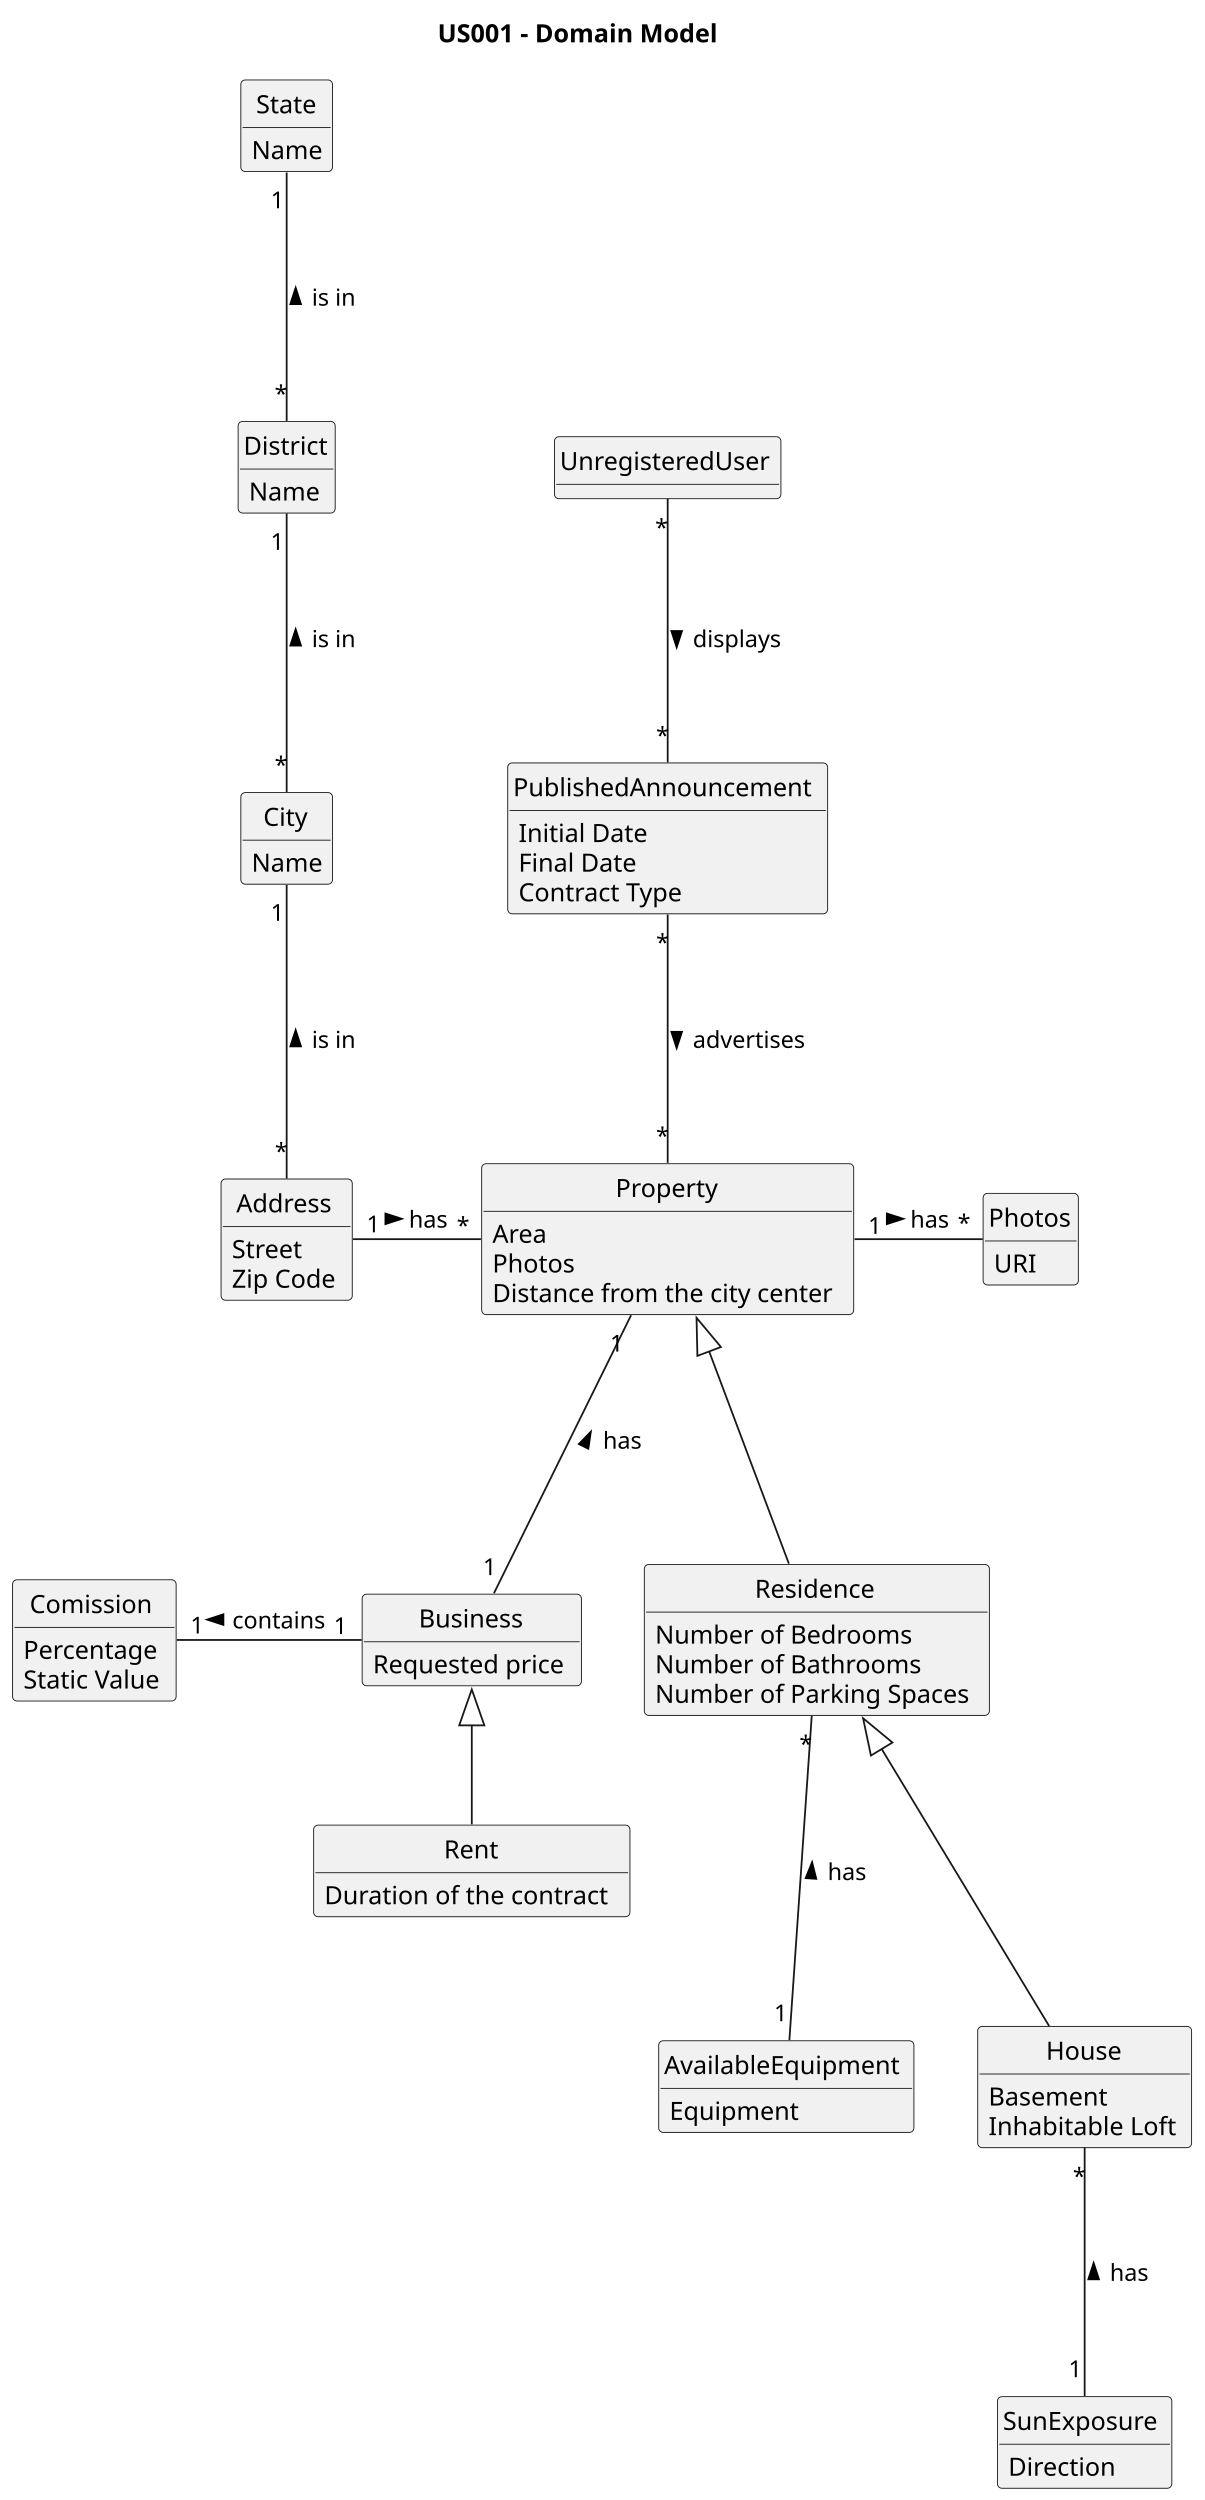
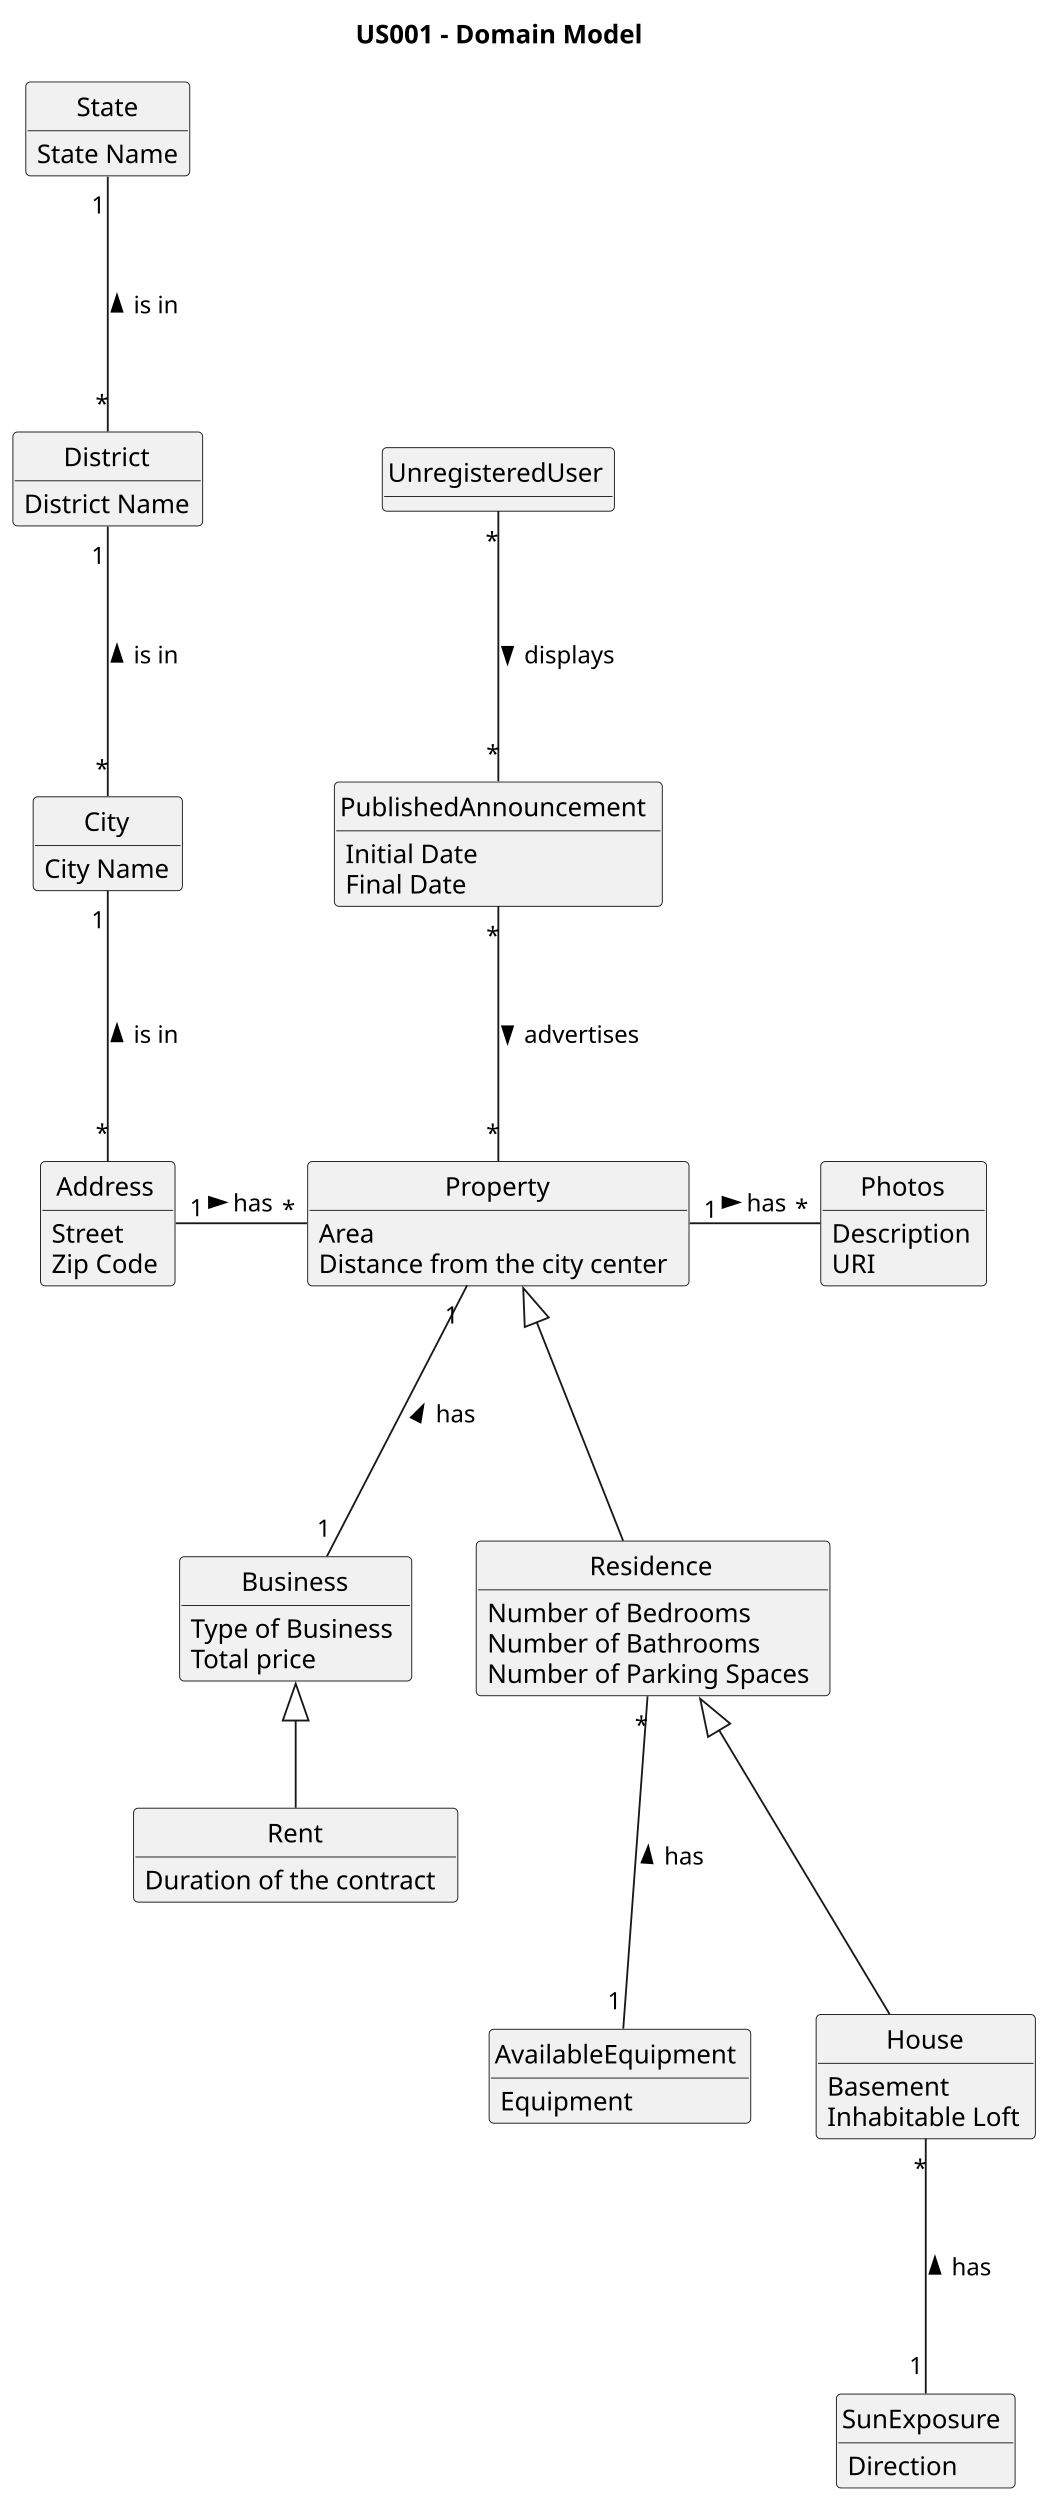
- <svg xmlns="http://www.w3.org/2000/svg" contentStyleType="text/css" height="1391px" preserveAspectRatio="none" style="width:670px;height:1391px;background:#FFFFFF;" version="1.1" viewBox="0 0 670 1391" width="670px" zoomAndPan="magnify">
+ <svg xmlns="http://www.w3.org/2000/svg" contentStyleType="text/css" height="1357px" preserveAspectRatio="none" style="width:569px;height:1357px;background:#FFFFFF;" version="1.1" viewBox="0 0 569 1357" width="569px" zoomAndPan="magnify">
  <defs />
  <g>
-     <text fill="#000000" font-family="sans-serif" font-size="14" font-weight="bold" lengthAdjust="spacing" textLength="169" x="243.5" y="23.535">US001 - Domain Model</text>
+     <text fill="#000000" font-family="sans-serif" font-size="14" font-weight="bold" lengthAdjust="spacing" textLength="169" x="193" y="23.535">US001 - Domain Model</text>
    <g id="elem_Address">
-       <rect codeLine="11" fill="#F1F1F1" height="67.465" id="Address" rx="2.5" ry="2.5" style="stroke:#181818;stroke-width:0.5;" width="73" x="123" y="655.988" />
-       <text fill="#000000" font-family="sans-serif" font-size="14" lengthAdjust="spacing" textLength="56" x="131.5" y="674.523">Address</text>
-       <line style="stroke:#181818;stroke-width:0.5;" x1="124" x2="195" y1="682.477" y2="682.477" />
-       <text fill="#000000" font-family="sans-serif" font-size="14" lengthAdjust="spacing" textLength="40" x="129" y="700.012">Street</text>
-       <text fill="#000000" font-family="sans-serif" font-size="14" lengthAdjust="spacing" textLength="61" x="129" y="716.5">Zip Code</text>
+       <rect codeLine="11" fill="#F1F1F1" height="67.465" id="Address" rx="2.5" ry="2.5" style="stroke:#181818;stroke-width:0.5;" width="73" x="22" y="630.488" />
+       <text fill="#000000" font-family="sans-serif" font-size="14" lengthAdjust="spacing" textLength="56" x="30.5" y="649.023">Address</text>
+       <line style="stroke:#181818;stroke-width:0.5;" x1="23" x2="94" y1="656.977" y2="656.977" />
+       <text fill="#000000" font-family="sans-serif" font-size="14" lengthAdjust="spacing" textLength="40" x="28" y="674.512">Street</text>
+       <text fill="#000000" font-family="sans-serif" font-size="14" lengthAdjust="spacing" textLength="61" x="28" y="691">Zip Code</text>
    </g>
    <g id="elem_AvailableEquipment">
-       <rect codeLine="16" fill="#F1F1F1" height="50.977" id="AvailableEquipment" rx="2.5" ry="2.5" style="stroke:#181818;stroke-width:0.5;" width="142" x="366.5" y="1135.488" />
-       <text fill="#000000" font-family="sans-serif" font-size="14" lengthAdjust="spacing" textLength="136" x="369.5" y="1154.023">AvailableEquipment</text>
-       <line style="stroke:#181818;stroke-width:0.5;" x1="367.5" x2="507.5" y1="1161.977" y2="1161.977" />
-       <text fill="#000000" font-family="sans-serif" font-size="14" lengthAdjust="spacing" textLength="74" x="372.5" y="1179.512">Equipment</text>
+       <rect codeLine="16" fill="#F1F1F1" height="50.977" id="AvailableEquipment" rx="2.5" ry="2.5" style="stroke:#181818;stroke-width:0.5;" width="142" x="265.5" y="1101.488" />
+       <text fill="#000000" font-family="sans-serif" font-size="14" lengthAdjust="spacing" textLength="136" x="268.5" y="1120.023">AvailableEquipment</text>
+       <line style="stroke:#181818;stroke-width:0.5;" x1="266.5" x2="406.5" y1="1127.977" y2="1127.977" />
+       <text fill="#000000" font-family="sans-serif" font-size="14" lengthAdjust="spacing" textLength="74" x="271.5" y="1145.512">Equipment</text>
    </g>
    <g id="elem_Business">
-       <rect codeLine="21" fill="#F1F1F1" height="50.977" id="Business" rx="2.5" ry="2.5" style="stroke:#181818;stroke-width:0.5;" width="122" x="201.5" y="886.988" />
-       <text fill="#000000" font-family="sans-serif" font-size="14" lengthAdjust="spacing" textLength="59" x="233" y="905.523">Business</text>
-       <line style="stroke:#181818;stroke-width:0.5;" x1="202.5" x2="322.5" y1="913.477" y2="913.477" />
-       <text fill="#000000" font-family="sans-serif" font-size="14" lengthAdjust="spacing" textLength="110" x="207.5" y="931.012">Requested price</text>
+       <rect codeLine="21" fill="#F1F1F1" height="67.465" id="Business" rx="2.5" ry="2.5" style="stroke:#181818;stroke-width:0.5;" width="126" x="97.5" y="844.988" />
+       <text fill="#000000" font-family="sans-serif" font-size="14" lengthAdjust="spacing" textLength="59" x="131" y="863.523">Business</text>
+       <line style="stroke:#181818;stroke-width:0.5;" x1="98.5" x2="222.5" y1="871.477" y2="871.477" />
+       <text fill="#000000" font-family="sans-serif" font-size="14" lengthAdjust="spacing" textLength="114" x="103.5" y="889.012">Type of Business</text>
+       <text fill="#000000" font-family="sans-serif" font-size="14" lengthAdjust="spacing" textLength="73" x="103.5" y="905.5">Total price</text>
    </g>
    <g id="elem_City">
-       <rect codeLine="26" fill="#F1F1F1" height="50.977" id="City" rx="2.5" ry="2.5" style="stroke:#181818;stroke-width:0.5;" width="51" x="134" y="440.988" />
-       <text fill="#000000" font-family="sans-serif" font-size="14" lengthAdjust="spacing" textLength="26" x="146.5" y="459.523">City</text>
-       <line style="stroke:#181818;stroke-width:0.5;" x1="135" x2="184" y1="467.477" y2="467.477" />
-       <text fill="#000000" font-family="sans-serif" font-size="14" lengthAdjust="spacing" textLength="39" x="140" y="485.012">Name</text>
-     </g>
-     <g id="elem_Comission">
-       <rect codeLine="30" fill="#F1F1F1" height="67.465" id="Comission" rx="2.5" ry="2.5" style="stroke:#181818;stroke-width:0.5;" width="91" x="7" y="878.988" />
-       <text fill="#000000" font-family="sans-serif" font-size="14" lengthAdjust="spacing" textLength="72" x="16.5" y="897.523">Comission</text>
-       <line style="stroke:#181818;stroke-width:0.5;" x1="8" x2="97" y1="905.477" y2="905.477" />
-       <text fill="#000000" font-family="sans-serif" font-size="14" lengthAdjust="spacing" textLength="76" x="13" y="923.012">Percentage</text>
-       <text fill="#000000" font-family="sans-serif" font-size="14" lengthAdjust="spacing" textLength="79" x="13" y="939.5">Static Value</text>
+       <rect codeLine="27" fill="#F1F1F1" height="50.977" id="City" rx="2.5" ry="2.5" style="stroke:#181818;stroke-width:0.5;" width="81" x="18" y="432.488" />
+       <text fill="#000000" font-family="sans-serif" font-size="14" lengthAdjust="spacing" textLength="26" x="45.5" y="451.023">City</text>
+       <line style="stroke:#181818;stroke-width:0.5;" x1="19" x2="98" y1="458.977" y2="458.977" />
+       <text fill="#000000" font-family="sans-serif" font-size="14" lengthAdjust="spacing" textLength="69" x="24" y="476.512">City Name</text>
    </g>
    <g id="elem_District">
-       <rect codeLine="36" fill="#F1F1F1" height="50.977" id="District" rx="2.5" ry="2.5" style="stroke:#181818;stroke-width:0.5;" width="54" x="132.5" y="234.488" />
-       <text fill="#000000" font-family="sans-serif" font-size="14" lengthAdjust="spacing" textLength="48" x="135.5" y="253.023">District</text>
-       <line style="stroke:#181818;stroke-width:0.5;" x1="133.5" x2="185.5" y1="260.977" y2="260.977" />
-       <text fill="#000000" font-family="sans-serif" font-size="14" lengthAdjust="spacing" textLength="39" x="138.5" y="278.512">Name</text>
+       <rect codeLine="42" fill="#F1F1F1" height="50.977" id="District" rx="2.5" ry="2.5" style="stroke:#181818;stroke-width:0.5;" width="103" x="7" y="234.488" />
+       <text fill="#000000" font-family="sans-serif" font-size="14" lengthAdjust="spacing" textLength="48" x="34.5" y="253.023">District</text>
+       <line style="stroke:#181818;stroke-width:0.5;" x1="8" x2="109" y1="260.977" y2="260.977" />
+       <text fill="#000000" font-family="sans-serif" font-size="14" lengthAdjust="spacing" textLength="91" x="13" y="278.512">District Name</text>
    </g>
    <g id="elem_House">
-       <rect codeLine="41" fill="#F1F1F1" height="67.465" id="House" rx="2.5" ry="2.5" style="stroke:#181818;stroke-width:0.5;" width="119" x="544" y="1127.488" />
-       <text fill="#000000" font-family="sans-serif" font-size="14" lengthAdjust="spacing" textLength="43" x="582" y="1146.023">House</text>
-       <line style="stroke:#181818;stroke-width:0.5;" x1="545" x2="662" y1="1153.977" y2="1153.977" />
-       <text fill="#000000" font-family="sans-serif" font-size="14" lengthAdjust="spacing" textLength="66" x="550" y="1171.512">Basement</text>
-       <text fill="#000000" font-family="sans-serif" font-size="14" lengthAdjust="spacing" textLength="107" x="550" y="1188">Inhabitable Loft</text>
+       <rect codeLine="47" fill="#F1F1F1" height="67.465" id="House" rx="2.5" ry="2.5" style="stroke:#181818;stroke-width:0.5;" width="119" x="443" y="1093.488" />
+       <text fill="#000000" font-family="sans-serif" font-size="14" lengthAdjust="spacing" textLength="43" x="481" y="1112.023">House</text>
+       <line style="stroke:#181818;stroke-width:0.5;" x1="444" x2="561" y1="1119.977" y2="1119.977" />
+       <text fill="#000000" font-family="sans-serif" font-size="14" lengthAdjust="spacing" textLength="66" x="449" y="1137.512">Basement</text>
+       <text fill="#000000" font-family="sans-serif" font-size="14" lengthAdjust="spacing" textLength="107" x="449" y="1154">Inhabitable Loft</text>
    </g>
    <g id="elem_Photos">
-       <rect codeLine="47" fill="#F1F1F1" height="50.977" id="Photos" rx="2.5" ry="2.5" style="stroke:#181818;stroke-width:0.5;" width="53" x="547" y="663.988" />
-       <text fill="#000000" font-family="sans-serif" font-size="14" lengthAdjust="spacing" textLength="47" x="550" y="682.523">Photos</text>
-       <line style="stroke:#181818;stroke-width:0.5;" x1="548" x2="599" y1="690.477" y2="690.477" />
-       <text fill="#000000" font-family="sans-serif" font-size="14" lengthAdjust="spacing" textLength="23" x="553" y="708.012">URI</text>
+       <rect codeLine="53" fill="#F1F1F1" height="67.465" id="Photos" rx="2.5" ry="2.5" style="stroke:#181818;stroke-width:0.5;" width="90" x="445.5" y="630.488" />
+       <text fill="#000000" font-family="sans-serif" font-size="14" lengthAdjust="spacing" textLength="47" x="467" y="649.023">Photos</text>
+       <line style="stroke:#181818;stroke-width:0.5;" x1="446.5" x2="534.5" y1="656.977" y2="656.977" />
+       <text fill="#000000" font-family="sans-serif" font-size="14" lengthAdjust="spacing" textLength="78" x="451.5" y="674.512">Description</text>
+       <text fill="#000000" font-family="sans-serif" font-size="14" lengthAdjust="spacing" textLength="23" x="451.5" y="691">URI</text>
    </g>
    <g id="elem_Property">
-       <rect codeLine="51" fill="#F1F1F1" height="83.953" id="Property" rx="2.5" ry="2.5" style="stroke:#181818;stroke-width:0.5;" width="207" x="268" y="647.488" />
-       <text fill="#000000" font-family="sans-serif" font-size="14" lengthAdjust="spacing" textLength="58" x="342.5" y="666.023">Property</text>
-       <line style="stroke:#181818;stroke-width:0.5;" x1="269" x2="474" y1="673.977" y2="673.977" />
-       <text fill="#000000" font-family="sans-serif" font-size="14" lengthAdjust="spacing" textLength="32" x="274" y="691.512">Area</text>
-       <text fill="#000000" font-family="sans-serif" font-size="14" lengthAdjust="spacing" textLength="47" x="274" y="708">Photos</text>
-       <text fill="#000000" font-family="sans-serif" font-size="14" lengthAdjust="spacing" textLength="195" x="274" y="724.488">Distance from the city center</text>
+       <rect codeLine="58" fill="#F1F1F1" height="67.465" id="Property" rx="2.5" ry="2.5" style="stroke:#181818;stroke-width:0.5;" width="207" x="167" y="630.488" />
+       <text fill="#000000" font-family="sans-serif" font-size="14" lengthAdjust="spacing" textLength="58" x="241.5" y="649.023">Property</text>
+       <line style="stroke:#181818;stroke-width:0.5;" x1="168" x2="373" y1="656.977" y2="656.977" />
+       <text fill="#000000" font-family="sans-serif" font-size="14" lengthAdjust="spacing" textLength="32" x="173" y="674.512">Area</text>
+       <text fill="#000000" font-family="sans-serif" font-size="14" lengthAdjust="spacing" textLength="195" x="173" y="691">Distance from the city center</text>
    </g>
    <g id="elem_PublishedAnnouncement">
-       <rect codeLine="57" fill="#F1F1F1" height="83.953" id="PublishedAnnouncement" rx="2.5" ry="2.5" style="stroke:#181818;stroke-width:0.5;" width="178" x="282.5" y="424.488" />
-       <text fill="#000000" font-family="sans-serif" font-size="14" lengthAdjust="spacing" textLength="172" x="285.5" y="443.023">PublishedAnnouncement</text>
-       <line style="stroke:#181818;stroke-width:0.5;" x1="283.5" x2="459.5" y1="450.977" y2="450.977" />
-       <text fill="#000000" font-family="sans-serif" font-size="14" lengthAdjust="spacing" textLength="73" x="288.5" y="468.512">Initial Date</text>
-       <text fill="#000000" font-family="sans-serif" font-size="14" lengthAdjust="spacing" textLength="68" x="288.5" y="485">Final Date</text>
-       <text fill="#000000" font-family="sans-serif" font-size="14" lengthAdjust="spacing" textLength="96" x="288.5" y="501.488">Contract Type</text>
+       <rect codeLine="63" fill="#F1F1F1" height="67.465" id="PublishedAnnouncement" rx="2.5" ry="2.5" style="stroke:#181818;stroke-width:0.5;" width="178" x="181.5" y="424.488" />
+       <text fill="#000000" font-family="sans-serif" font-size="14" lengthAdjust="spacing" textLength="172" x="184.5" y="443.023">PublishedAnnouncement</text>
+       <line style="stroke:#181818;stroke-width:0.5;" x1="182.5" x2="358.5" y1="450.977" y2="450.977" />
+       <text fill="#000000" font-family="sans-serif" font-size="14" lengthAdjust="spacing" textLength="73" x="187.5" y="468.512">Initial Date</text>
+       <text fill="#000000" font-family="sans-serif" font-size="14" lengthAdjust="spacing" textLength="68" x="187.5" y="485">Final Date</text>
    </g>
    <g id="elem_Rent">
-       <rect codeLine="64" fill="#F1F1F1" height="50.977" id="Rent" rx="2.5" ry="2.5" style="stroke:#181818;stroke-width:0.5;" width="176" x="174.5" y="1015.488" />
-       <text fill="#000000" font-family="sans-serif" font-size="14" lengthAdjust="spacing" textLength="31" x="247" y="1034.023">Rent</text>
-       <line style="stroke:#181818;stroke-width:0.5;" x1="175.5" x2="349.5" y1="1041.977" y2="1041.977" />
-       <text fill="#000000" font-family="sans-serif" font-size="14" lengthAdjust="spacing" textLength="164" x="180.5" y="1059.512">Duration of the contract</text>
+       <rect codeLine="70" fill="#F1F1F1" height="50.977" id="Rent" rx="2.5" ry="2.5" style="stroke:#181818;stroke-width:0.5;" width="176" x="72.5" y="981.488" />
+       <text fill="#000000" font-family="sans-serif" font-size="14" lengthAdjust="spacing" textLength="31" x="145" y="1000.023">Rent</text>
+       <line style="stroke:#181818;stroke-width:0.5;" x1="73.5" x2="247.5" y1="1007.977" y2="1007.977" />
+       <text fill="#000000" font-family="sans-serif" font-size="14" lengthAdjust="spacing" textLength="164" x="78.5" y="1025.512">Duration of the contract</text>
    </g>
    <g id="elem_Residence">
-       <rect codeLine="69" fill="#F1F1F1" height="83.953" id="Residence" rx="2.5" ry="2.5" style="stroke:#181818;stroke-width:0.5;" width="192" x="358.5" y="870.488" />
-       <text fill="#000000" font-family="sans-serif" font-size="14" lengthAdjust="spacing" textLength="69" x="420" y="889.023">Residence</text>
-       <line style="stroke:#181818;stroke-width:0.5;" x1="359.5" x2="549.5" y1="896.977" y2="896.977" />
-       <text fill="#000000" font-family="sans-serif" font-size="14" lengthAdjust="spacing" textLength="146" x="364.5" y="914.512">Number of Bedrooms</text>
-       <text fill="#000000" font-family="sans-serif" font-size="14" lengthAdjust="spacing" textLength="151" x="364.5" y="931">Number of Bathrooms</text>
-       <text fill="#000000" font-family="sans-serif" font-size="14" lengthAdjust="spacing" textLength="180" x="364.5" y="947.488">Number of Parking Spaces</text>
+       <rect codeLine="75" fill="#F1F1F1" height="83.953" id="Residence" rx="2.5" ry="2.5" style="stroke:#181818;stroke-width:0.5;" width="192" x="258.5" y="836.488" />
+       <text fill="#000000" font-family="sans-serif" font-size="14" lengthAdjust="spacing" textLength="69" x="320" y="855.023">Residence</text>
+       <line style="stroke:#181818;stroke-width:0.5;" x1="259.5" x2="449.5" y1="862.977" y2="862.977" />
+       <text fill="#000000" font-family="sans-serif" font-size="14" lengthAdjust="spacing" textLength="146" x="264.5" y="880.512">Number of Bedrooms</text>
+       <text fill="#000000" font-family="sans-serif" font-size="14" lengthAdjust="spacing" textLength="151" x="264.5" y="897">Number of Bathrooms</text>
+       <text fill="#000000" font-family="sans-serif" font-size="14" lengthAdjust="spacing" textLength="180" x="264.5" y="913.488">Number of Parking Spaces</text>
    </g>
    <g id="elem_State">
-       <rect codeLine="76" fill="#F1F1F1" height="50.977" id="State" rx="2.5" ry="2.5" style="stroke:#181818;stroke-width:0.5;" width="51" x="134" y="44.488" />
-       <text fill="#000000" font-family="sans-serif" font-size="14" lengthAdjust="spacing" textLength="34" x="142.5" y="63.023">State</text>
-       <line style="stroke:#181818;stroke-width:0.5;" x1="135" x2="184" y1="70.977" y2="70.977" />
-       <text fill="#000000" font-family="sans-serif" font-size="14" lengthAdjust="spacing" textLength="39" x="140" y="88.512">Name</text>
+       <rect codeLine="82" fill="#F1F1F1" height="50.977" id="State" rx="2.5" ry="2.5" style="stroke:#181818;stroke-width:0.5;" width="89" x="14" y="44.488" />
+       <text fill="#000000" font-family="sans-serif" font-size="14" lengthAdjust="spacing" textLength="34" x="41.5" y="63.023">State</text>
+       <line style="stroke:#181818;stroke-width:0.5;" x1="15" x2="102" y1="70.977" y2="70.977" />
+       <text fill="#000000" font-family="sans-serif" font-size="14" lengthAdjust="spacing" textLength="77" x="20" y="88.512">State Name</text>
    </g>
    <g id="elem_SunExposure">
-       <rect codeLine="80" fill="#F1F1F1" height="50.977" id="SunExposure" rx="2.5" ry="2.5" style="stroke:#181818;stroke-width:0.5;" width="97" x="555" y="1333.488" />
-       <text fill="#000000" font-family="sans-serif" font-size="14" lengthAdjust="spacing" textLength="91" x="558" y="1352.023">SunExposure</text>
-       <line style="stroke:#181818;stroke-width:0.5;" x1="556" x2="651" y1="1359.977" y2="1359.977" />
-       <text fill="#000000" font-family="sans-serif" font-size="14" lengthAdjust="spacing" textLength="62" x="561" y="1377.512">Direction</text>
+       <rect codeLine="86" fill="#F1F1F1" height="50.977" id="SunExposure" rx="2.5" ry="2.5" style="stroke:#181818;stroke-width:0.5;" width="97" x="454" y="1299.488" />
+       <text fill="#000000" font-family="sans-serif" font-size="14" lengthAdjust="spacing" textLength="91" x="457" y="1318.023">SunExposure</text>
+       <line style="stroke:#181818;stroke-width:0.5;" x1="455" x2="550" y1="1325.977" y2="1325.977" />
+       <text fill="#000000" font-family="sans-serif" font-size="14" lengthAdjust="spacing" textLength="62" x="460" y="1343.512">Direction</text>
    </g>
    <g id="elem_UnregisteredUser">
-       <rect codeLine="85" fill="#F1F1F1" height="34.488" id="UnregisteredUser" rx="2.5" ry="2.5" style="stroke:#181818;stroke-width:0.5;" width="126" x="308.5" y="242.988" />
-       <text fill="#000000" font-family="sans-serif" font-size="14" lengthAdjust="spacing" textLength="120" x="311.5" y="261.523">UnregisteredUser</text>
-       <line style="stroke:#181818;stroke-width:0.5;" x1="309.5" x2="433.5" y1="269.477" y2="269.477" />
+       <rect codeLine="91" fill="#F1F1F1" height="34.488" id="UnregisteredUser" rx="2.5" ry="2.5" style="stroke:#181818;stroke-width:0.5;" width="126" x="207.5" y="242.988" />
+       <text fill="#000000" font-family="sans-serif" font-size="14" lengthAdjust="spacing" textLength="120" x="210.5" y="261.523">UnregisteredUser</text>
+       <line style="stroke:#181818;stroke-width:0.5;" x1="208.5" x2="332.5" y1="269.477" y2="269.477" />
    </g>
    <g id="link_Business_Rent">
-       <path codeLine="90" d="M262.5,959.748 C262.5,978.448 262.5,999.288 262.5,1015.048 " fill="none" id="Business-backto-Rent" style="stroke:#181818;stroke-width:1.0;" />
-       <polygon fill="none" points="255.5,959.998,262.5,939.998,269.5,959.998,255.5,959.998" style="stroke:#181818;stroke-width:1.0;" />
+       <path codeLine="96" d="M160.5,933.658 C160.5,950.228 160.5,967.648 160.5,981.238 " fill="none" id="Business-backto-Rent" style="stroke:#181818;stroke-width:1.0;" />
+       <polygon fill="none" points="153.5,933.908,160.5,913.908,167.5,933.908,153.5,933.908" style="stroke:#181818;stroke-width:1.0;" />
    </g>
    <g id="link_City_Address">
-       <path codeLine="92" d="M159.5,492.408 C159.5,532.488 159.5,611.248 159.5,655.788 " fill="none" id="City-Address" style="stroke:#181818;stroke-width:1.0;" />
-       <polygon fill="#000000" points="164.5,573.144,161.561,582.189,167.439,582.189,164.5,573.144" style="stroke:#000000;stroke-width:1.0;" />
-       <text fill="#000000" font-family="sans-serif" font-size="13" lengthAdjust="spacing" textLength="27" x="173.5" y="583.057">is in</text>
-       <text fill="#000000" font-family="sans-serif" font-size="13" lengthAdjust="spacing" textLength="8" x="150.625" y="512.324">1</text>
-       <text fill="#000000" font-family="sans-serif" font-size="13" lengthAdjust="spacing" textLength="6" x="152.909" y="645.23">*</text>
-     </g>
-     <g id="link_Comission_Business">
-       <path codeLine="93" d="M98.33,912.488 C128.5,912.488 168.35,912.488 201.23,912.488 " fill="none" id="Comission-Business" style="stroke:#181818;stroke-width:1.0;" />
-       <polygon fill="#000000" points="115.25,901.144,124.295,904.082,124.295,898.205,115.25,901.144" style="stroke:#000000;stroke-width:1.0;" />
-       <text fill="#000000" font-family="sans-serif" font-size="13" lengthAdjust="spacing" textLength="54" x="129.25" y="906.057">contains</text>
-       <text fill="#000000" font-family="sans-serif" font-size="13" lengthAdjust="spacing" textLength="8" x="105.96" y="908.896">1</text>
-       <text fill="#000000" font-family="sans-serif" font-size="13" lengthAdjust="spacing" textLength="8" x="185.683" y="909.209">1</text>
+       <path codeLine="98" d="M58.5,483.598 C58.5,520.258 58.5,589.298 58.5,630.208 " fill="none" id="City-Address" style="stroke:#181818;stroke-width:1.0;" />
+       <polygon fill="#000000" points="63.5,556.144,60.561,565.189,66.439,565.189,63.5,556.144" style="stroke:#000000;stroke-width:1.0;" />
+       <text fill="#000000" font-family="sans-serif" font-size="13" lengthAdjust="spacing" textLength="27" x="72.5" y="566.057">is in</text>
+       <text fill="#000000" font-family="sans-serif" font-size="13" lengthAdjust="spacing" textLength="8" x="49.575" y="503.862">1</text>
+       <text fill="#000000" font-family="sans-serif" font-size="13" lengthAdjust="spacing" textLength="6" x="51.909" y="619.635">*</text>
    </g>
    <g id="link_District_City">
-       <path codeLine="95" d="M159.5,285.658 C159.5,324.958 159.5,401.368 159.5,440.738 " fill="none" id="District-City" style="stroke:#181818;stroke-width:1.0;" />
-       <polygon fill="#000000" points="164.5,350.144,161.561,359.189,167.439,359.189,164.5,350.144" style="stroke:#000000;stroke-width:1.0;" />
-       <text fill="#000000" font-family="sans-serif" font-size="13" lengthAdjust="spacing" textLength="27" x="173.5" y="360.057">is in</text>
-       <text fill="#000000" font-family="sans-serif" font-size="13" lengthAdjust="spacing" textLength="8" x="150.575" y="305.936">1</text>
-       <text fill="#000000" font-family="sans-serif" font-size="13" lengthAdjust="spacing" textLength="6" x="152.769" y="430.243">*</text>
+       <path codeLine="101" d="M58.5,285.808 C58.5,323.408 58.5,394.398 58.5,432.058 " fill="none" id="District-City" style="stroke:#181818;stroke-width:1.0;" />
+       <polygon fill="#000000" points="63.5,350.144,60.561,359.189,66.439,359.189,63.5,350.144" style="stroke:#000000;stroke-width:1.0;" />
+       <text fill="#000000" font-family="sans-serif" font-size="13" lengthAdjust="spacing" textLength="27" x="72.5" y="360.057">is in</text>
+       <text fill="#000000" font-family="sans-serif" font-size="13" lengthAdjust="spacing" textLength="8" x="49.575" y="306.12">1</text>
+       <text fill="#000000" font-family="sans-serif" font-size="13" lengthAdjust="spacing" textLength="6" x="51.806" y="421.935">*</text>
    </g>
    <g id="link_House_SunExposure">
-       <path codeLine="97" d="M603.5,1194.798 C603.5,1233.808 603.5,1298.048 603.5,1333.168 " fill="none" id="House-SunExposure" style="stroke:#181818;stroke-width:1.0;" />
-       <polygon fill="#000000" points="608.5,1259.144,605.561,1268.189,611.439,1268.189,608.5,1259.144" style="stroke:#000000;stroke-width:1.0;" />
-       <text fill="#000000" font-family="sans-serif" font-size="13" lengthAdjust="spacing" textLength="22" x="617.5" y="1269.057">has</text>
-       <text fill="#000000" font-family="sans-serif" font-size="13" lengthAdjust="spacing" textLength="6" x="596.909" y="1215.484">*</text>
-       <text fill="#000000" font-family="sans-serif" font-size="13" lengthAdjust="spacing" textLength="8" x="594.525" y="1322.656">1</text>
+       <path codeLine="103" d="M502.5,1160.798 C502.5,1199.808 502.5,1264.048 502.5,1299.168 " fill="none" id="House-SunExposure" style="stroke:#181818;stroke-width:1.0;" />
+       <polygon fill="#000000" points="507.5,1225.144,504.561,1234.189,510.439,1234.189,507.5,1225.144" style="stroke:#000000;stroke-width:1.0;" />
+       <text fill="#000000" font-family="sans-serif" font-size="13" lengthAdjust="spacing" textLength="22" x="516.5" y="1235.057">has</text>
+       <text fill="#000000" font-family="sans-serif" font-size="13" lengthAdjust="spacing" textLength="6" x="495.909" y="1181.484">*</text>
+       <text fill="#000000" font-family="sans-serif" font-size="13" lengthAdjust="spacing" textLength="8" x="493.525" y="1288.656">1</text>
    </g>
    <g id="link_Property_Residence">
-       <path codeLine="99" d="M394.55,751.858 C408.69,789.518 426.42,836.728 438.92,870.008 " fill="none" id="Property-backto-Residence" style="stroke:#181818;stroke-width:1.0;" />
-       <polygon fill="none" points="388.03,754.398,387.55,733.218,401.13,749.478,388.03,754.398" style="stroke:#181818;stroke-width:1.0;" />
+       <path codeLine="105" d="M291.27,717.518 C305.76,754.188 324.83,802.438 338.23,836.328 " fill="none" id="Property-backto-Residence" style="stroke:#181818;stroke-width:1.0;" />
+       <polygon fill="none" points="284.84,720.308,284,699.128,297.86,715.158,284.84,720.308" style="stroke:#181818;stroke-width:1.0;" />
    </g>
    <g id="link_Address_Property">
-       <path codeLine="100" d="M196.43,689.488 C216.36,689.488 242.06,689.488 267.6,689.488 " fill="none" id="Address-Property" style="stroke:#181818;stroke-width:1.0;" />
-       <polygon fill="#000000" points="223.5,678.144,214.455,675.205,214.455,681.082,223.5,678.144" style="stroke:#000000;stroke-width:1.0;" />
-       <text fill="#000000" font-family="sans-serif" font-size="13" lengthAdjust="spacing" textLength="22" x="227.5" y="683.057">has</text>
-       <text fill="#000000" font-family="sans-serif" font-size="13" lengthAdjust="spacing" textLength="8" x="203.976" y="685.66">1</text>
-       <text fill="#000000" font-family="sans-serif" font-size="13" lengthAdjust="spacing" textLength="6" x="254.084" y="686.542">*</text>
+       <path codeLine="106" d="M95.43,663.988 C115.36,663.988 141.06,663.988 166.6,663.988 " fill="none" id="Address-Property" style="stroke:#181818;stroke-width:1.0;" />
+       <polygon fill="#000000" points="122.5,652.644,113.455,649.705,113.455,655.582,122.5,652.644" style="stroke:#000000;stroke-width:1.0;" />
+       <text fill="#000000" font-family="sans-serif" font-size="13" lengthAdjust="spacing" textLength="22" x="126.5" y="657.557">has</text>
+       <text fill="#000000" font-family="sans-serif" font-size="13" lengthAdjust="spacing" textLength="8" x="102.977" y="660.16">1</text>
+       <text fill="#000000" font-family="sans-serif" font-size="13" lengthAdjust="spacing" textLength="6" x="153.084" y="661.024">*</text>
    </g>
    <g id="link_Property_Business">
-       <path codeLine="101" d="M351.13,731.798 C328.7,777.268 293.36,848.908 274.81,886.528 " fill="none" id="Property-Business" style="stroke:#181818;stroke-width:1.0;" />
-       <polygon fill="#000000" points="328.712,796.659,322.075,803.471,327.346,806.071,328.712,796.659" style="stroke:#000000;stroke-width:1.0;" />
-       <text fill="#000000" font-family="sans-serif" font-size="13" lengthAdjust="spacing" textLength="22" x="335.5" y="806.057">has</text>
-       <text fill="#000000" font-family="sans-serif" font-size="13" lengthAdjust="spacing" textLength="8" x="339.398" y="752.021">1</text>
-       <text fill="#000000" font-family="sans-serif" font-size="13" lengthAdjust="spacing" textLength="8" x="268.732" y="876.398">1</text>
+       <path codeLine="107" d="M253.55,697.728 C232.88,737.658 198.15,804.768 177.47,844.718 " fill="none" id="Property-Business" style="stroke:#181818;stroke-width:1.0;" />
+       <polygon fill="#000000" points="229.798,762.703,223.031,769.385,228.251,772.087,229.798,762.703" style="stroke:#000000;stroke-width:1.0;" />
+       <text fill="#000000" font-family="sans-serif" font-size="13" lengthAdjust="spacing" textLength="22" x="236.5" y="772.057">has</text>
+       <text fill="#000000" font-family="sans-serif" font-size="13" lengthAdjust="spacing" textLength="8" x="241.425" y="718.401">1</text>
+       <text fill="#000000" font-family="sans-serif" font-size="13" lengthAdjust="spacing" textLength="8" x="172.024" y="834.146">1</text>
    </g>
    <g id="link_Property_Photos">
-       <path codeLine="102" d="M475.46,689.488 C501.95,689.488 528.16,689.488 546.81,689.488 " fill="none" id="Property-Photos" style="stroke:#181818;stroke-width:1.0;" />
-       <polygon fill="#000000" points="502.5,678.144,493.455,675.205,493.455,681.082,502.5,678.144" style="stroke:#000000;stroke-width:1.0;" />
-       <text fill="#000000" font-family="sans-serif" font-size="13" lengthAdjust="spacing" textLength="22" x="506.5" y="683.057">has</text>
-       <text fill="#000000" font-family="sans-serif" font-size="13" lengthAdjust="spacing" textLength="8" x="483.051" y="686.542">1</text>
-       <text fill="#000000" font-family="sans-serif" font-size="13" lengthAdjust="spacing" textLength="6" x="532.831" y="685.086">*</text>
+       <path codeLine="108" d="M374.38,663.988 C399.3,663.988 424.64,663.988 445.27,663.988 " fill="none" id="Property-Photos" style="stroke:#181818;stroke-width:1.0;" />
+       <polygon fill="#000000" points="401.25,652.644,392.205,649.705,392.205,655.582,401.25,652.644" style="stroke:#000000;stroke-width:1.0;" />
+       <text fill="#000000" font-family="sans-serif" font-size="13" lengthAdjust="spacing" textLength="22" x="405.25" y="657.557">has</text>
+       <text fill="#000000" font-family="sans-serif" font-size="13" lengthAdjust="spacing" textLength="8" x="381.965" y="661.024">1</text>
+       <text fill="#000000" font-family="sans-serif" font-size="13" lengthAdjust="spacing" textLength="6" x="431.583" y="660.349">*</text>
    </g>
    <g id="link_PublishedAnnouncement_Property">
-       <path codeLine="103" d="M371.5,508.798 C371.5,548.278 371.5,607.468 371.5,647.008 " fill="none" id="PublishedAnnouncement-Property" style="stroke:#181818;stroke-width:1.0;" />
-       <polygon fill="#000000" points="376.5,583.144,379.439,574.098,373.561,574.098,376.5,583.144" style="stroke:#000000;stroke-width:1.0;" />
-       <text fill="#000000" font-family="sans-serif" font-size="13" lengthAdjust="spacing" textLength="64" x="385.5" y="583.057">advertises</text>
-       <text fill="#000000" font-family="sans-serif" font-size="13" lengthAdjust="spacing" textLength="6" x="365.041" y="529.021">*</text>
-       <text fill="#000000" font-family="sans-serif" font-size="13" lengthAdjust="spacing" textLength="6" x="365.022" y="636.64">*</text>
+       <path codeLine="109" d="M270.5,491.768 C270.5,529.828 270.5,592.258 270.5,630.298 " fill="none" id="PublishedAnnouncement-Property" style="stroke:#181818;stroke-width:1.0;" />
+       <polygon fill="#000000" points="275.5,566.144,278.439,557.098,272.561,557.098,275.5,566.144" style="stroke:#000000;stroke-width:1.0;" />
+       <text fill="#000000" font-family="sans-serif" font-size="13" lengthAdjust="spacing" textLength="64" x="284.5" y="566.057">advertises</text>
+       <text fill="#000000" font-family="sans-serif" font-size="13" lengthAdjust="spacing" textLength="6" x="263.909" y="512.448">*</text>
+       <text fill="#000000" font-family="sans-serif" font-size="13" lengthAdjust="spacing" textLength="6" x="263.909" y="619.742">*</text>
    </g>
    <g id="link_Residence_AvailableEquipment">
-       <path codeLine="105" d="M451.65,954.748 C448.1,1006.278 442.13,1092.808 439.21,1135.148 " fill="none" id="Residence-AvailableEquipment" style="stroke:#181818;stroke-width:1.0;" />
-       <polygon fill="#000000" points="451.844,1036.155,448.29,1044.977,454.154,1045.381,451.844,1036.155" style="stroke:#000000;stroke-width:1.0;" />
-       <text fill="#000000" font-family="sans-serif" font-size="13" lengthAdjust="spacing" textLength="22" x="460.5" y="1046.057">has</text>
-       <text fill="#000000" font-family="sans-serif" font-size="13" lengthAdjust="spacing" textLength="6" x="444.754" y="974.963">*</text>
-       <text fill="#000000" font-family="sans-serif" font-size="13" lengthAdjust="spacing" textLength="8" x="430.652" y="1124.631">1</text>
+       <path codeLine="111" d="M351.49,920.748 C347.72,972.278 341.41,1058.808 338.31,1101.148 " fill="none" id="Residence-AvailableEquipment" style="stroke:#181818;stroke-width:1.0;" />
+       <polygon fill="#000000" points="351.864,1002.157,348.274,1010.964,354.136,1011.392,351.864,1002.157" style="stroke:#000000;stroke-width:1.0;" />
+       <text fill="#000000" font-family="sans-serif" font-size="13" lengthAdjust="spacing" textLength="22" x="360.5" y="1012.057">has</text>
+       <text fill="#000000" font-family="sans-serif" font-size="13" lengthAdjust="spacing" textLength="6" x="344.57" y="940.963">*</text>
+       <text fill="#000000" font-family="sans-serif" font-size="13" lengthAdjust="spacing" textLength="8" x="329.776" y="1090.631">1</text>
    </g>
    <g id="link_Residence_House">
-       <path codeLine="106" d="M490.46,972.978 C519.74,1021.428 560,1088.018 583.73,1127.278 " fill="none" id="Residence-backto-House" style="stroke:#181818;stroke-width:1.0;" />
-       <polygon fill="none" points="484.58,976.778,480.22,956.038,496.56,969.538,484.58,976.778" style="stroke:#181818;stroke-width:1.0;" />
+       <path codeLine="112" d="M390.22,938.978 C419.31,987.428 459.29,1054.018 482.86,1093.278 " fill="none" id="Residence-backto-House" style="stroke:#181818;stroke-width:1.0;" />
+       <polygon fill="none" points="384.34,942.798,380.05,922.048,396.35,935.588,384.34,942.798" style="stroke:#181818;stroke-width:1.0;" />
    </g>
    <g id="link_State_District">
-       <path codeLine="108" d="M159.5,95.948 C159.5,132.008 159.5,198.268 159.5,234.218 " fill="none" id="State-District" style="stroke:#181818;stroke-width:1.0;" />
-       <polygon fill="#000000" points="164.5,160.144,161.561,169.189,167.439,169.189,164.5,160.144" style="stroke:#000000;stroke-width:1.0;" />
-       <text fill="#000000" font-family="sans-serif" font-size="13" lengthAdjust="spacing" textLength="27" x="173.5" y="170.057">is in</text>
-       <text fill="#000000" font-family="sans-serif" font-size="13" lengthAdjust="spacing" textLength="8" x="150.625" y="115.873">1</text>
-       <text fill="#000000" font-family="sans-serif" font-size="13" lengthAdjust="spacing" textLength="6" x="152.769" y="223.718">*</text>
+       <path codeLine="114" d="M58.5,95.948 C58.5,132.008 58.5,198.268 58.5,234.218 " fill="none" id="State-District" style="stroke:#181818;stroke-width:1.0;" />
+       <polygon fill="#000000" points="63.5,160.144,60.561,169.189,66.439,169.189,63.5,160.144" style="stroke:#000000;stroke-width:1.0;" />
+       <text fill="#000000" font-family="sans-serif" font-size="13" lengthAdjust="spacing" textLength="27" x="72.5" y="170.057">is in</text>
+       <text fill="#000000" font-family="sans-serif" font-size="13" lengthAdjust="spacing" textLength="8" x="49.625" y="115.873">1</text>
+       <text fill="#000000" font-family="sans-serif" font-size="13" lengthAdjust="spacing" textLength="6" x="51.769" y="223.718">*</text>
    </g>
    <g id="link_UnregisteredUser_PublishedAnnouncement">
-       <path codeLine="110" d="M371.5,277.378 C371.5,308.938 371.5,379.018 371.5,424.158 " fill="none" id="UnregisteredUser-PublishedAnnouncement" style="stroke:#181818;stroke-width:1.0;" />
-       <polygon fill="#000000" points="376.5,360.144,379.439,351.099,373.561,351.099,376.5,360.144" style="stroke:#000000;stroke-width:1.0;" />
-       <text fill="#000000" font-family="sans-serif" font-size="13" lengthAdjust="spacing" textLength="52" x="385.5" y="360.057">displays</text>
-       <text fill="#000000" font-family="sans-serif" font-size="13" lengthAdjust="spacing" textLength="6" x="364.506" y="298.162">*</text>
-       <text fill="#000000" font-family="sans-serif" font-size="13" lengthAdjust="spacing" textLength="6" x="365.022" y="413.813">*</text>
+       <path codeLine="116" d="M270.5,277.358 C270.5,309.568 270.5,381.678 270.5,424.088 " fill="none" id="UnregisteredUser-PublishedAnnouncement" style="stroke:#181818;stroke-width:1.0;" />
+       <polygon fill="#000000" points="275.5,360.144,278.439,351.099,272.561,351.099,275.5,360.144" style="stroke:#000000;stroke-width:1.0;" />
+       <text fill="#000000" font-family="sans-serif" font-size="13" lengthAdjust="spacing" textLength="52" x="284.5" y="360.057">displays</text>
+       <text fill="#000000" font-family="sans-serif" font-size="13" lengthAdjust="spacing" textLength="6" x="263.506" y="298.135">*</text>
+       <text fill="#000000" font-family="sans-serif" font-size="13" lengthAdjust="spacing" textLength="6" x="263.928" y="413.75">*</text>
    </g>
  </g>
</svg>
